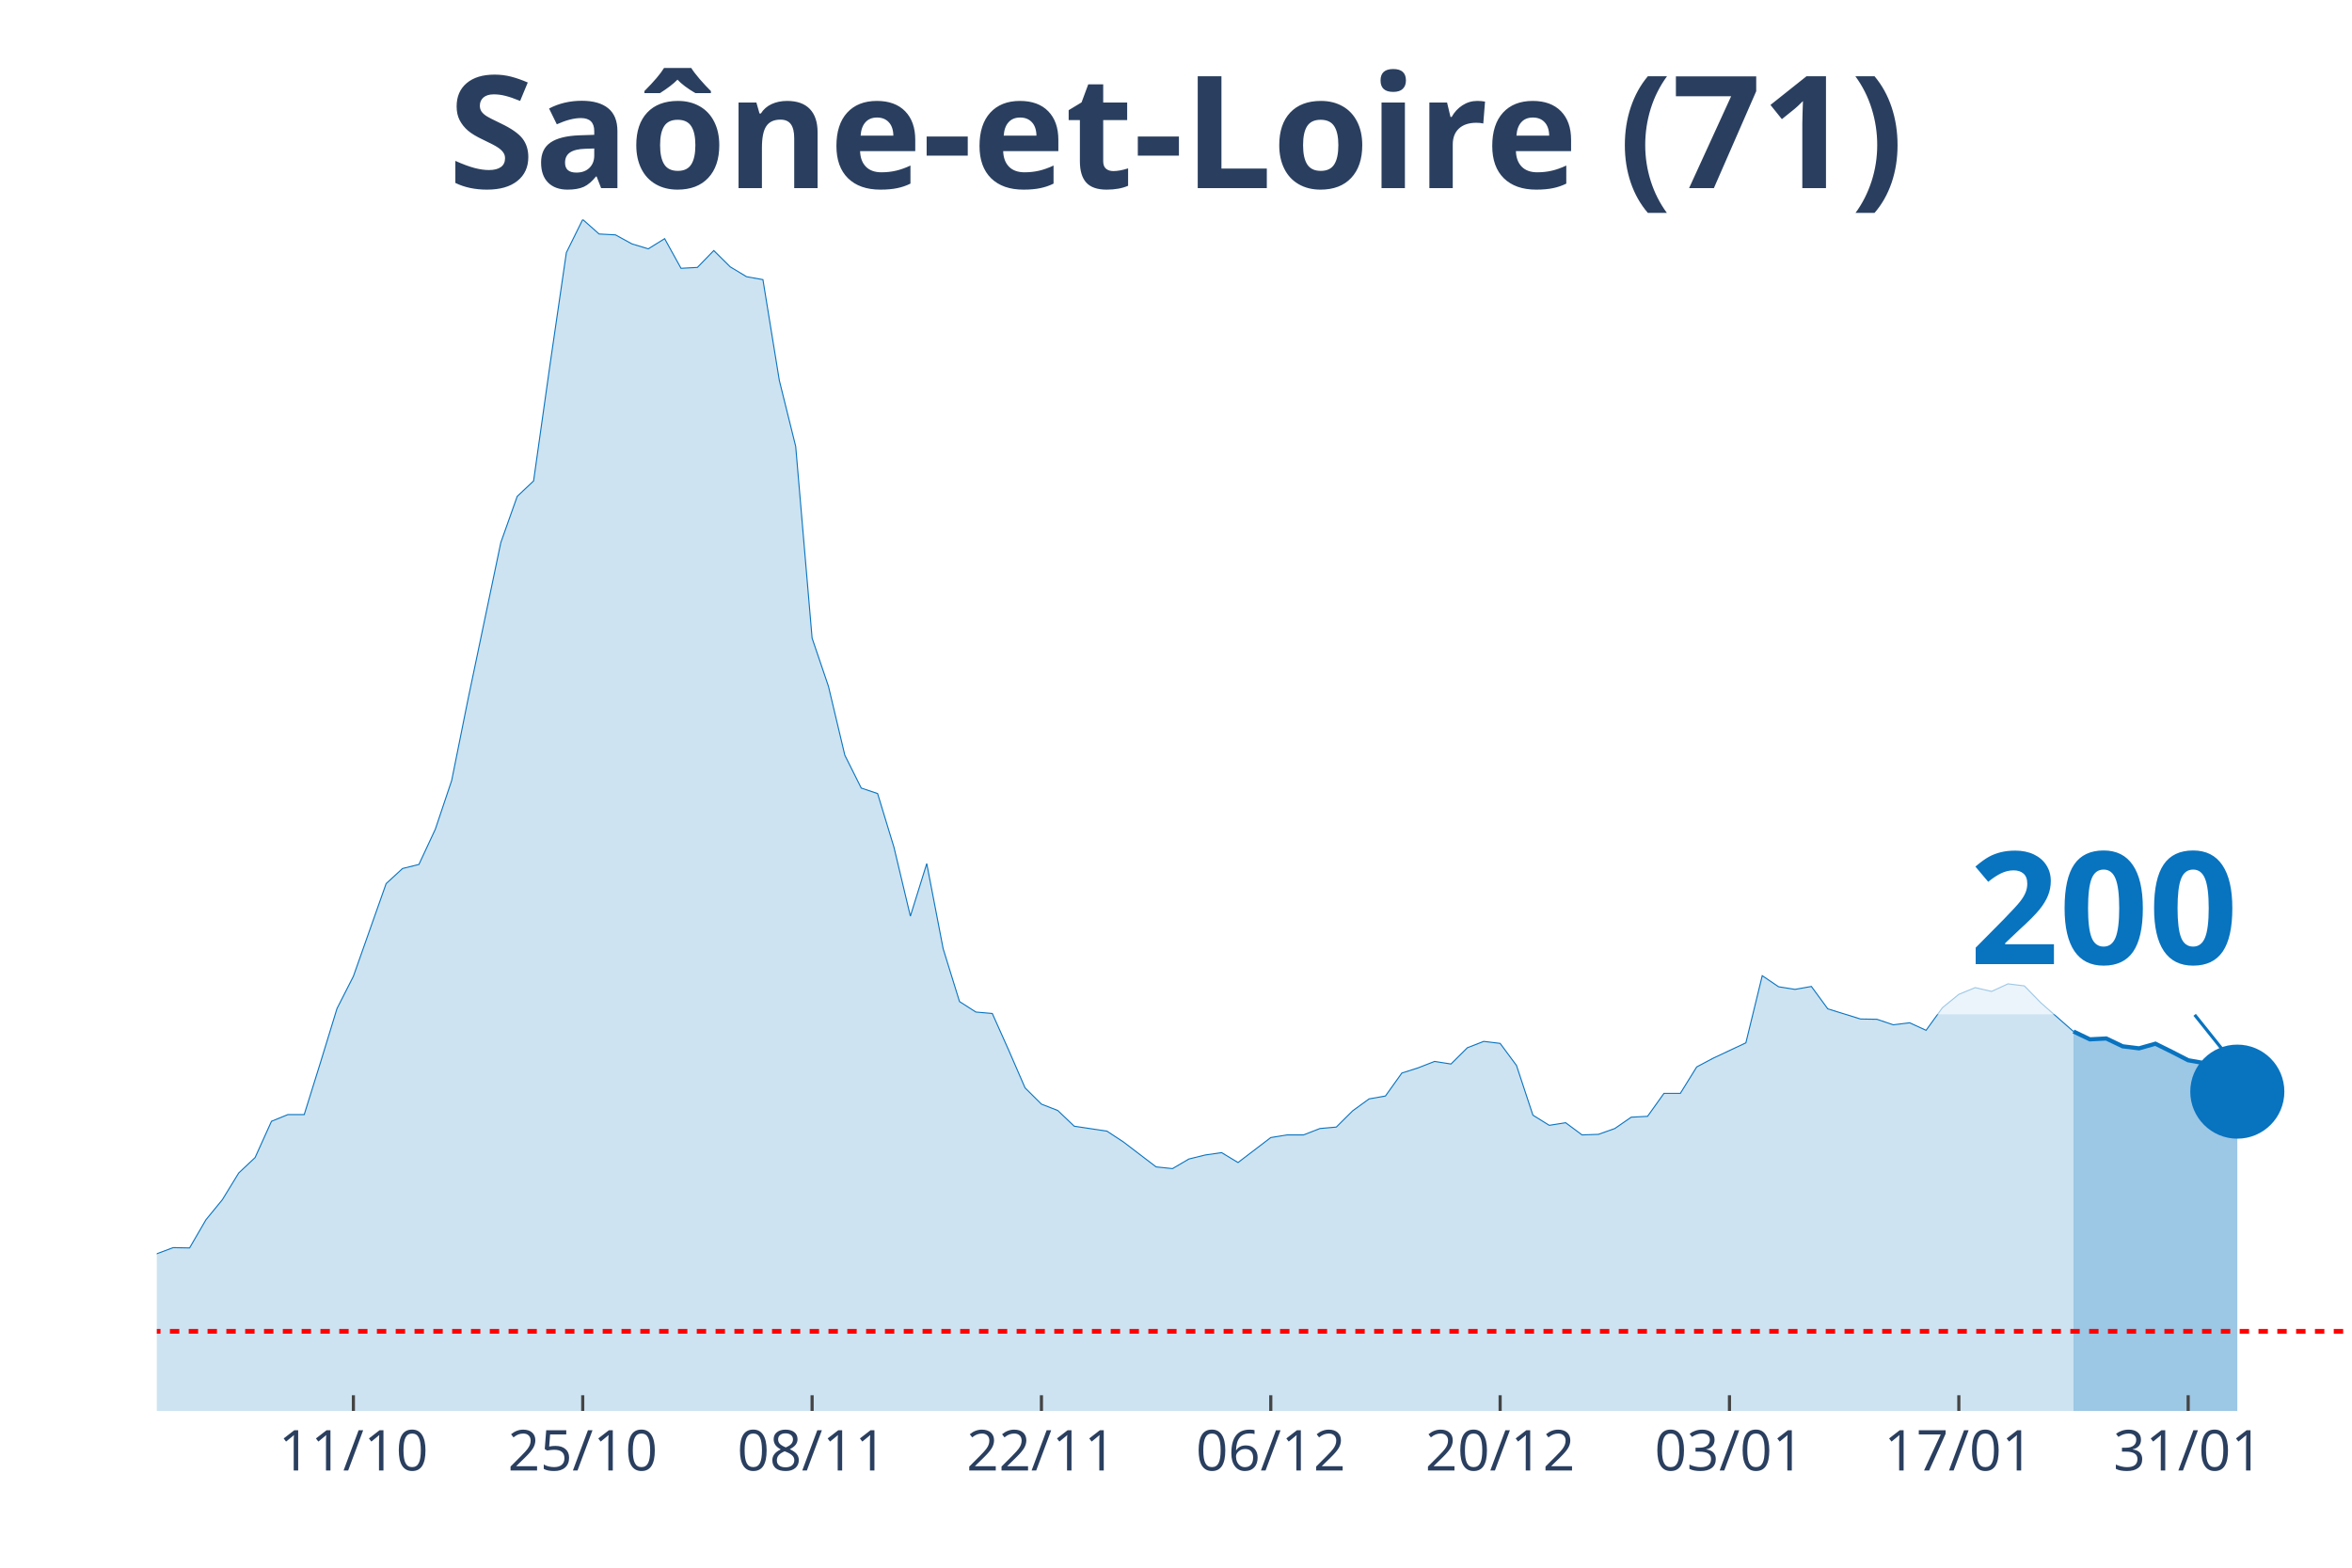
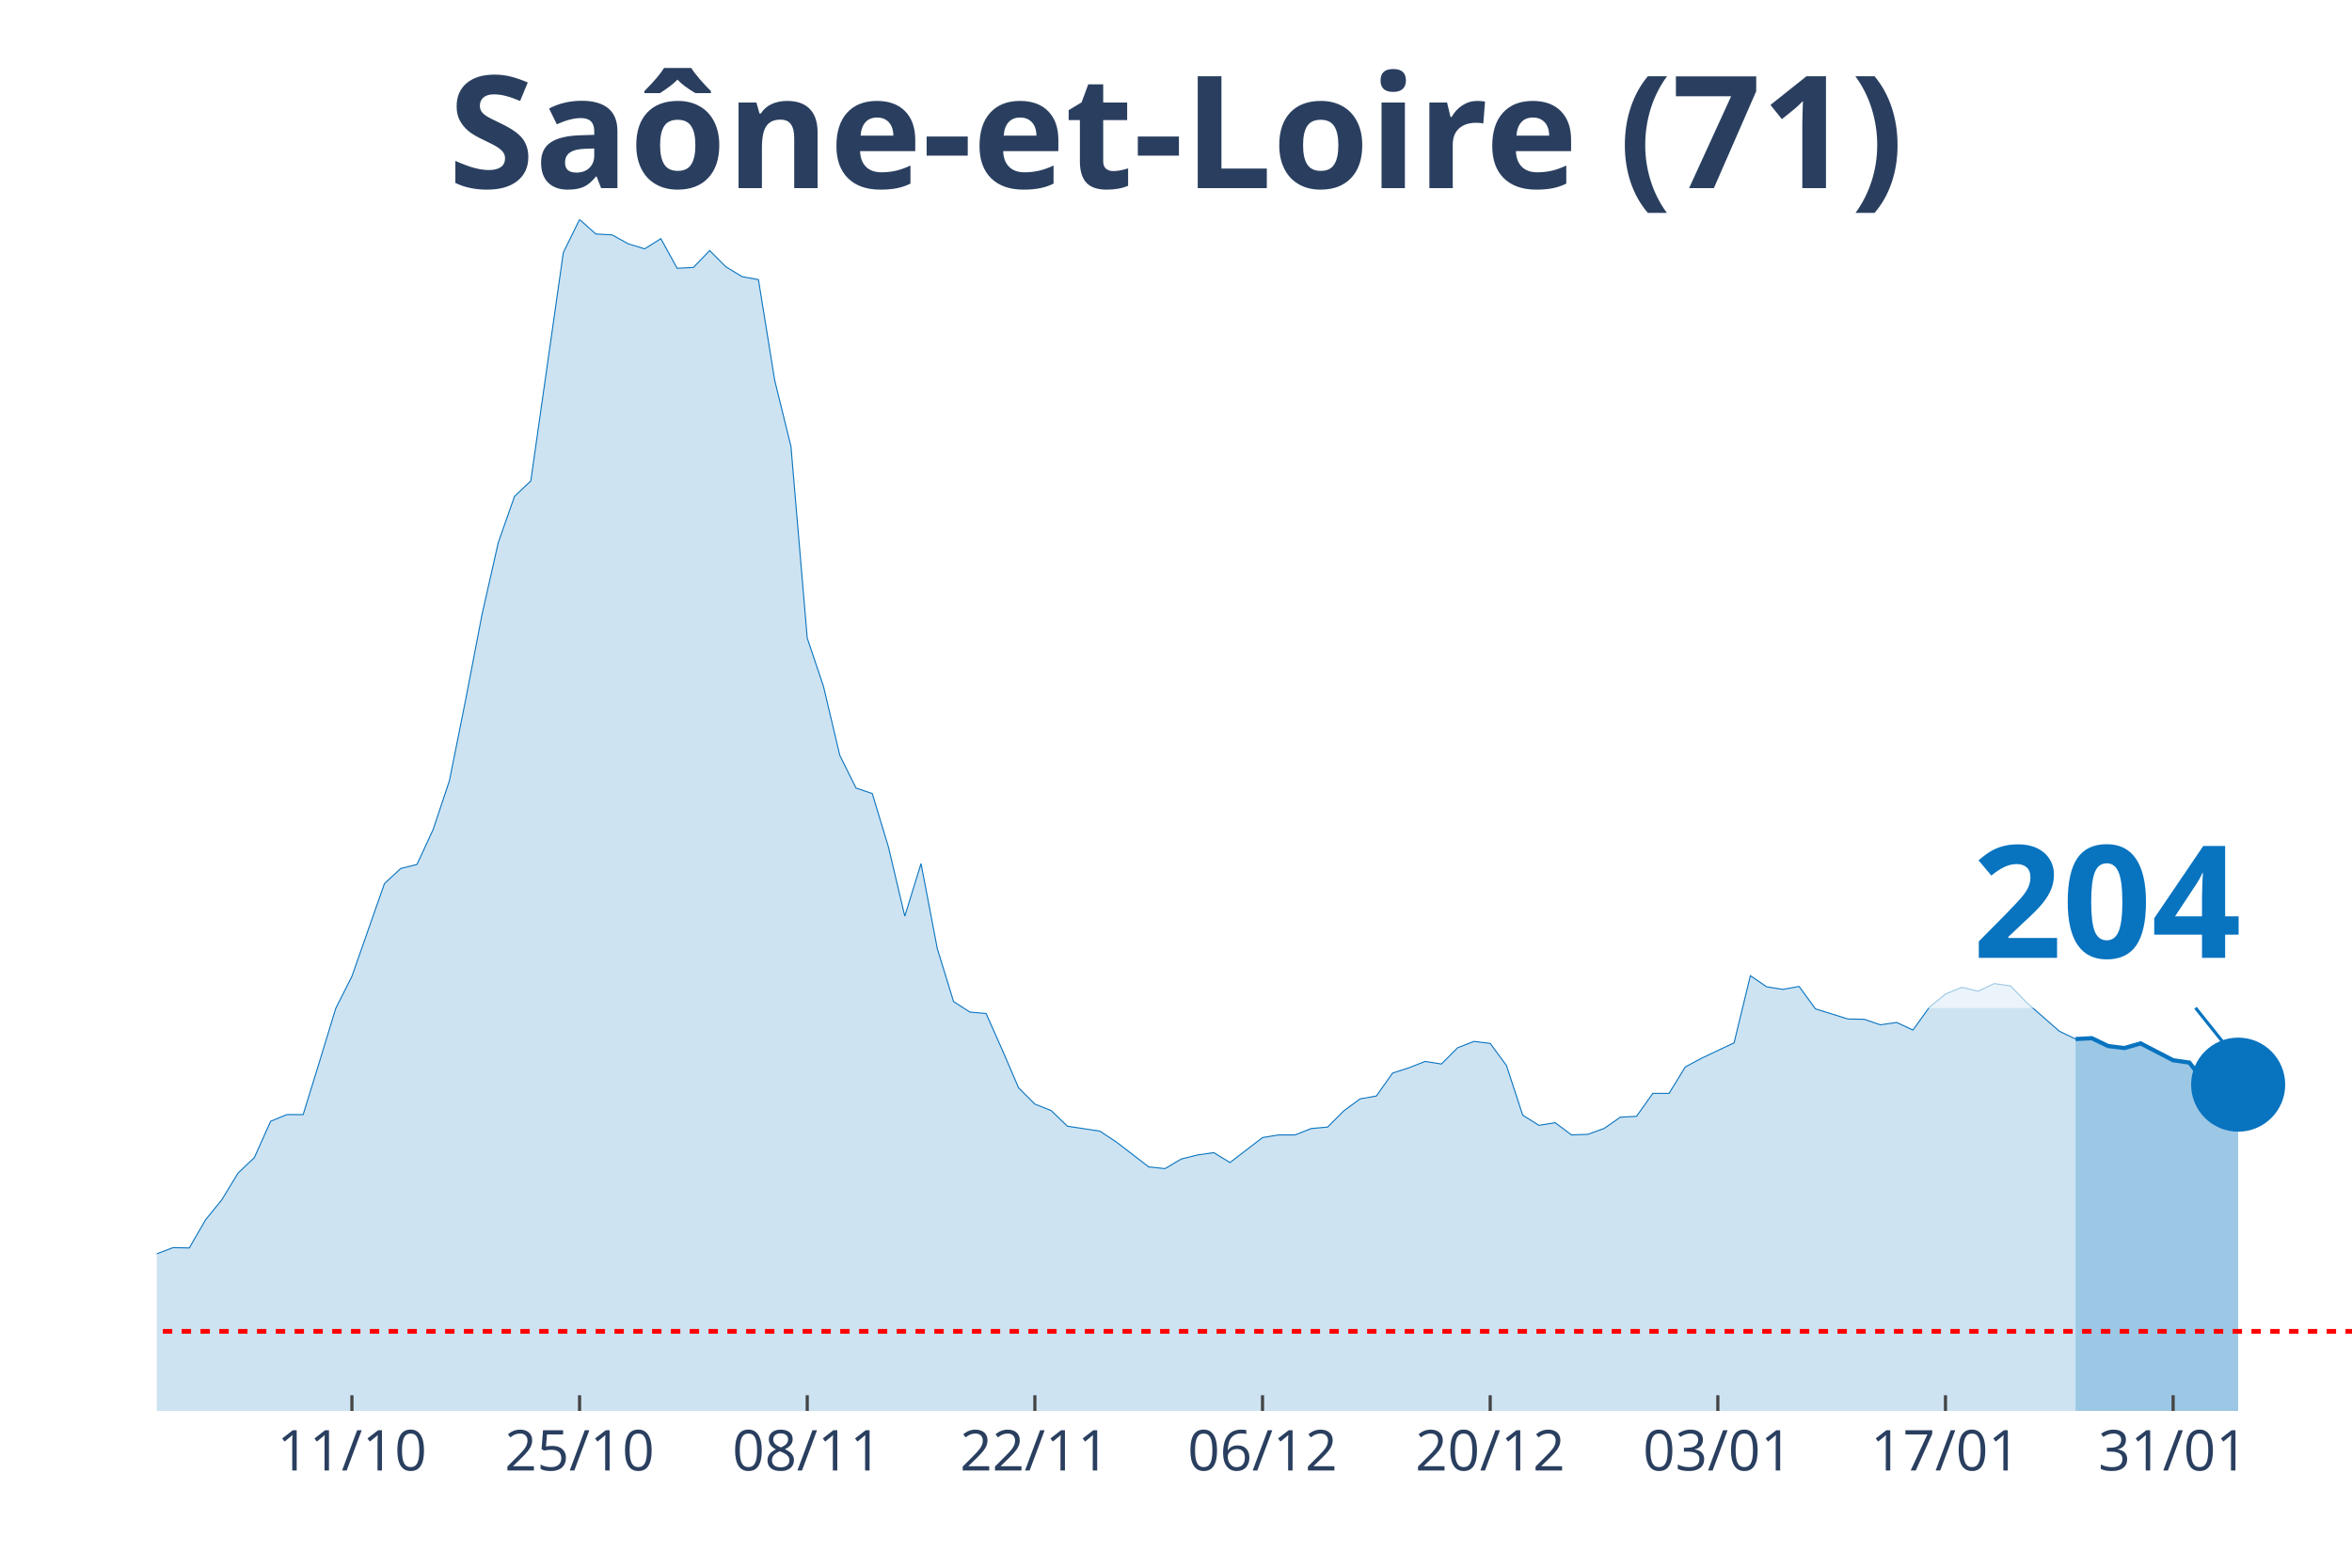
<svg xmlns="http://www.w3.org/2000/svg" class="main-svg" width="1125" height="750" style="" viewBox="0 0 750 500">
  <rect x="0" y="0" width="750" height="500" style="fill: rgb(0, 0, 0); fill-opacity: 0;" />
-   <defs id="defs-61872e">
+   <defs id="defs-50242d">
    <g class="clips">
-       <clipPath id="clip61872exyplot" class="plotclip">
+       <clipPath id="clip50242dxyplot" class="plotclip">
        <rect width="700" height="380" />
      </clipPath>
-       <clipPath class="axesclip" id="clip61872ex">
+       <clipPath class="axesclip" id="clip50242dx">
        <rect x="50" y="0" width="700" height="500" />
      </clipPath>
-       <clipPath class="axesclip" id="clip61872ey">
+       <clipPath class="axesclip" id="clip50242dy">
        <rect x="0" y="70" width="750" height="380" />
      </clipPath>
-       <clipPath class="axesclip" id="clip61872exy">
+       <clipPath class="axesclip" id="clip50242dxy">
        <rect x="50" y="70" width="700" height="380" />
      </clipPath>
    </g>
    <g class="gradients" />
  </defs>
  <g class="bglayer">
    <rect class="bg" x="50" y="70" width="700" height="380" style="fill: rgb(0, 0, 0); fill-opacity: 0; stroke-width: 0;" />
  </g>
  <g class="layer-below">
    <g class="imagelayer" />
    <g class="shapelayer" />
  </g>
  <g class="cartesianlayer">
    <g class="subplot xy">
      <g class="layer-subplot">
        <g class="shapelayer" />
        <g class="imagelayer" />
      </g>
      <g class="gridlayer">
        <g class="x">
-           <path class="xgrid crisp" transform="translate(112.69,0)" d="M0,70v380" style="stroke: rgb(255, 255, 255); stroke-opacity: 1; stroke-width: 1px;" />
-           <path class="xgrid crisp" transform="translate(185.82,0)" d="M0,70v380" style="stroke: rgb(255, 255, 255); stroke-opacity: 1; stroke-width: 1px;" />
-           <path class="xgrid crisp" transform="translate(258.96,0)" d="M0,70v380" style="stroke: rgb(255, 255, 255); stroke-opacity: 1; stroke-width: 1px;" />
-           <path class="xgrid crisp" transform="translate(332.09,0)" d="M0,70v380" style="stroke: rgb(255, 255, 255); stroke-opacity: 1; stroke-width: 1px;" />
-           <path class="xgrid crisp" transform="translate(405.22,0)" d="M0,70v380" style="stroke: rgb(255, 255, 255); stroke-opacity: 1; stroke-width: 1px;" />
-           <path class="xgrid crisp" transform="translate(478.36,0)" d="M0,70v380" style="stroke: rgb(255, 255, 255); stroke-opacity: 1; stroke-width: 1px;" />
-           <path class="xgrid crisp" transform="translate(551.49,0)" d="M0,70v380" style="stroke: rgb(255, 255, 255); stroke-opacity: 1; stroke-width: 1px;" />
-           <path class="xgrid crisp" transform="translate(624.63,0)" d="M0,70v380" style="stroke: rgb(255, 255, 255); stroke-opacity: 1; stroke-width: 1px;" />
-           <path class="xgrid crisp" transform="translate(697.76,0)" d="M0,70v380" style="stroke: rgb(255, 255, 255); stroke-opacity: 1; stroke-width: 1px;" />
+           <path class="xgrid crisp" transform="translate(112.22,0)" d="M0,70v380" style="stroke: rgb(255, 255, 255); stroke-opacity: 1; stroke-width: 1px;" />
+           <path class="xgrid crisp" transform="translate(184.81,0)" d="M0,70v380" style="stroke: rgb(255, 255, 255); stroke-opacity: 1; stroke-width: 1px;" />
+           <path class="xgrid crisp" transform="translate(257.41,0)" d="M0,70v380" style="stroke: rgb(255, 255, 255); stroke-opacity: 1; stroke-width: 1px;" />
+           <path class="xgrid crisp" transform="translate(330,0)" d="M0,70v380" style="stroke: rgb(255, 255, 255); stroke-opacity: 1; stroke-width: 1px;" />
+           <path class="xgrid crisp" transform="translate(402.59,0)" d="M0,70v380" style="stroke: rgb(255, 255, 255); stroke-opacity: 1; stroke-width: 1px;" />
+           <path class="xgrid crisp" transform="translate(475.19,0)" d="M0,70v380" style="stroke: rgb(255, 255, 255); stroke-opacity: 1; stroke-width: 1px;" />
+           <path class="xgrid crisp" transform="translate(547.78,0)" d="M0,70v380" style="stroke: rgb(255, 255, 255); stroke-opacity: 1; stroke-width: 1px;" />
+           <path class="xgrid crisp" transform="translate(620.37,0)" d="M0,70v380" style="stroke: rgb(255, 255, 255); stroke-opacity: 1; stroke-width: 1px;" />
+           <path class="xgrid crisp" transform="translate(692.96,0)" d="M0,70v380" style="stroke: rgb(255, 255, 255); stroke-opacity: 1; stroke-width: 1px;" />
        </g>
        <g class="y" />
      </g>
      <g class="zerolinelayer" />
      <path class="xlines-below" />
      <path class="ylines-below" />
      <g class="overlines-below" />
      <g class="xaxislayer-below" />
      <g class="yaxislayer-below" />
      <g class="overaxes-below" />
-       <g class="plot" transform="translate(50, 70)" clip-path="url('#clip61872exyplot')">
+       <g class="plot" transform="translate(50, 70)" clip-path="url('#clip50242dxyplot')">
        <g class="scatterlayer mlayer">
-           <g class="trace scatter trace4c0687" style="stroke-miterlimit: 2;">
+           <g class="trace scatter trace61da41" style="stroke-miterlimit: 2;">
            <g class="fills">
              <g>
-                 <path class="js-fill" d="M611.19,380L-710.45,380L-710.45,375L-621.64,378.89L-616.42,378.98L-355.22,379.26L-350,378.7L-245.52,376.11L-240.3,374.72L-214.18,371.85L-208.96,371.75L-167.16,368.79L-161.94,367.31L-130.6,356.37L-125.37,356L-104.48,353.87L-99.25,353.5L-94.03,350.81L-88.81,350.35L-83.58,348.4L-78.36,344.7L-67.91,346.92L-62.69,346.92L-57.46,347.75L-52.24,345.44L-41.79,347.29L-36.57,345.9L-26.12,344.7L-20.9,344.7L-15.67,344.97L-10.45,341.18L-5.22,336.91L0,329.87L5.22,327.92L10.45,328.02L15.67,319.03L20.9,312.64L26.12,304.11L31.34,299.2L36.57,287.62L41.79,285.49L47.01,285.49L52.24,268.71L57.46,251.67L62.69,241.38L73.13,211.82L78.36,207L83.58,205.71L88.81,194.49L94.03,178.93L99.25,152.98L109.7,103.04L114.93,88.31L120.15,83.39L125.37,46.42L130.6,10.56L135.82,0L141.04,4.63L146.27,4.91L151.49,7.78L156.72,9.36L161.94,6.12L167.16,15.57L172.39,15.29L177.61,9.91L182.84,15.1L188.06,18.25L193.28,19.18L198.51,51.33L203.73,72.37L208.96,133.52L214.18,148.91L219.4,170.87L224.63,181.34L229.85,183.1L235.07,200.24L240.3,222.2L245.52,205.43L250.75,232.58L255.97,249.44L261.19,252.78L266.42,253.24L271.64,264.92L276.87,276.96L282.09,282.15L287.31,284.19L292.54,289.19L302.99,290.77L308.21,294.2L318.66,302.17L323.88,302.72L329.1,299.66L334.33,298.37L339.55,297.62L344.78,300.78L355.22,292.81L360.45,291.97L365.67,291.97L370.9,289.93L376.12,289.47L381.34,284.28L386.57,280.48L391.79,279.56L397.01,272.24L402.24,270.57L407.46,268.53L412.69,269.36L417.91,264.17L423.13,262.14L428.36,262.78L433.58,269.83L438.81,285.67L444.03,288.91L449.25,288.08L454.48,291.97L459.7,291.79L464.93,289.93L470.15,286.32L475.37,286.04L480.6,278.72L485.82,278.72L491.04,270.29L496.27,267.51L506.72,262.6L511.94,241.19L517.16,244.72L522.39,245.55L527.61,244.62L532.84,251.76L543.28,255L548.51,255.09L553.73,256.85L558.96,256.21L564.18,258.61L569.4,251.39L574.63,247.13L579.85,244.99L585.07,246.2L590.3,243.79L595.52,244.44L600.75,249.81L611.19,258.99" style="fill: rgb(8, 115, 191); fill-opacity: 0.2; stroke-width: 0;" />
+                 <path class="js-fill" d="M611.85,380L-705.19,380L-705.19,375L-617.04,378.89L-611.85,378.98L-352.59,379.26L-347.41,378.7L-243.7,376.11L-238.52,374.72L-212.59,371.85L-207.41,371.75L-165.93,368.79L-160.74,367.31L-129.63,356.37L-124.44,356L-103.7,353.87L-98.52,353.5L-93.33,350.81L-88.15,350.35L-82.96,348.4L-77.78,344.7L-67.41,346.92L-62.22,346.92L-57.04,347.75L-51.85,345.44L-41.48,347.29L-36.3,345.9L-25.93,344.7L-20.74,344.7L-15.56,344.97L-10.37,341.18L-5.19,336.91L0,329.87L5.19,327.92L10.37,328.02L15.56,319.03L20.74,312.64L25.93,304.11L31.11,299.2L36.3,287.62L41.48,285.49L46.67,285.49L51.85,268.71L57.04,251.67L62.22,241.38L72.59,211.82L77.78,207L82.96,205.71L88.15,194.49L93.33,178.93L98.52,152.98L103.7,126.02L108.89,103.04L114.07,88.31L119.26,83.39L129.63,10.56L134.81,0L140,4.63L145.19,4.91L150.37,7.78L155.56,9.36L160.74,6.12L165.93,15.57L171.11,15.29L176.3,9.91L181.48,15.1L186.67,18.25L191.85,19.18L197.04,51.33L202.22,72.37L207.41,133.52L212.59,148.91L217.78,170.87L222.96,181.34L228.15,183.1L233.33,200.24L238.52,222.2L243.7,205.43L248.89,232.58L254.07,249.44L259.26,252.78L264.44,253.24L269.63,264.92L274.81,276.96L280,282.15L285.19,284.19L290.37,289.19L300.74,290.77L305.93,294.2L316.3,302.17L321.48,302.72L326.67,299.66L331.85,298.37L337.04,297.62L342.22,300.78L352.59,292.81L357.78,291.97L362.96,291.97L368.15,289.93L373.33,289.47L378.52,284.28L383.7,280.48L388.89,279.56L394.07,272.24L399.26,270.57L404.44,268.53L409.63,269.36L414.81,264.17L420,262.14L425.19,262.78L430.37,269.83L435.56,285.67L440.74,288.91L445.93,288.08L451.11,291.97L456.3,291.79L461.48,289.93L466.67,286.32L471.85,286.04L477.04,278.72L482.22,278.72L487.41,270.29L492.59,267.51L502.96,262.6L508.15,241.19L513.33,244.72L518.52,245.55L523.7,244.62L528.89,251.76L539.26,255L544.44,255.09L549.63,256.85L554.81,256.11L560,258.52L565.19,251.29L570.37,247.03L575.56,244.9L580.74,246.11L585.93,243.7L591.11,244.44L596.3,249.81L606.67,258.89L611.85,261.39" style="fill: rgb(8, 115, 191); fill-opacity: 0.2; stroke-width: 0;" />
              </g>
            </g>
            <g class="errorbars" />
            <g class="lines">
-               <path class="js-line" d="M-710.45,375L-621.64,378.89L-616.42,378.98L-355.22,379.26L-350,378.7L-245.52,376.11L-240.3,374.72L-214.18,371.85L-208.96,371.75L-167.16,368.79L-161.94,367.31L-130.6,356.37L-125.37,356L-104.48,353.87L-99.25,353.5L-94.03,350.81L-88.81,350.35L-83.58,348.4L-78.36,344.7L-67.91,346.92L-62.69,346.92L-57.46,347.75L-52.24,345.44L-41.79,347.29L-36.57,345.9L-26.12,344.7L-20.9,344.7L-15.67,344.97L-10.45,341.18L-5.22,336.91L0,329.87L5.22,327.92L10.45,328.02L15.67,319.03L20.9,312.64L26.12,304.11L31.34,299.2L36.57,287.62L41.79,285.49L47.01,285.49L52.24,268.71L57.46,251.67L62.69,241.38L73.13,211.82L78.36,207L83.58,205.71L88.81,194.49L94.03,178.93L99.25,152.98L109.7,103.04L114.93,88.31L120.15,83.39L125.37,46.42L130.6,10.56L135.82,0L141.04,4.63L146.27,4.91L151.49,7.78L156.72,9.36L161.94,6.12L167.16,15.57L172.39,15.29L177.61,9.91L182.84,15.1L188.06,18.25L193.28,19.18L198.51,51.33L203.73,72.37L208.96,133.52L214.18,148.91L219.4,170.87L224.63,181.34L229.85,183.1L235.07,200.24L240.3,222.2L245.52,205.43L250.75,232.58L255.97,249.44L261.19,252.78L266.42,253.24L271.64,264.92L276.87,276.96L282.09,282.15L287.31,284.19L292.54,289.19L302.99,290.77L308.21,294.2L318.66,302.17L323.88,302.72L329.1,299.66L334.33,298.37L339.55,297.62L344.78,300.78L355.22,292.81L360.45,291.97L365.67,291.97L370.9,289.93L376.12,289.47L381.34,284.28L386.57,280.48L391.79,279.56L397.01,272.24L402.24,270.57L407.46,268.53L412.69,269.36L417.91,264.17L423.13,262.14L428.36,262.78L433.58,269.83L438.81,285.67L444.03,288.91L449.25,288.08L454.48,291.97L459.7,291.79L464.93,289.93L470.15,286.32L475.37,286.04L480.6,278.72L485.82,278.72L491.04,270.29L496.27,267.51L506.72,262.6L511.94,241.19L517.16,244.72L522.39,245.55L527.61,244.62L532.84,251.76L543.28,255L548.51,255.09L553.73,256.85L558.96,256.21L564.18,258.61L569.4,251.39L574.63,247.13L579.85,244.99L585.07,246.2L590.3,243.79L595.52,244.44L600.75,249.81L611.19,258.99" style="vector-effect: non-scaling-stroke; fill: none; stroke: rgb(8, 115, 191); stroke-opacity: 1; stroke-width: 0.5px; opacity: 1;" />
+               <path class="js-line" d="M-705.19,375L-617.04,378.89L-611.85,378.98L-352.59,379.26L-347.41,378.7L-243.7,376.11L-238.52,374.72L-212.59,371.85L-207.41,371.75L-165.93,368.79L-160.74,367.31L-129.63,356.37L-124.44,356L-103.7,353.87L-98.52,353.5L-93.33,350.81L-88.15,350.35L-82.96,348.4L-77.78,344.7L-67.41,346.92L-62.22,346.92L-57.04,347.75L-51.85,345.44L-41.48,347.29L-36.3,345.9L-25.93,344.7L-20.74,344.7L-15.56,344.97L-10.37,341.18L-5.19,336.91L0,329.87L5.19,327.92L10.37,328.02L15.56,319.03L20.74,312.64L25.93,304.11L31.11,299.2L36.3,287.62L41.48,285.49L46.67,285.49L51.85,268.71L57.04,251.67L62.22,241.38L72.59,211.82L77.78,207L82.96,205.71L88.15,194.49L93.33,178.93L98.52,152.98L103.7,126.02L108.89,103.04L114.07,88.31L119.26,83.39L129.63,10.56L134.81,0L140,4.63L145.19,4.91L150.37,7.78L155.56,9.36L160.74,6.12L165.93,15.57L171.11,15.29L176.3,9.91L181.48,15.1L186.67,18.25L191.85,19.18L197.04,51.33L202.22,72.37L207.41,133.52L212.59,148.91L217.78,170.87L222.96,181.34L228.15,183.1L233.33,200.24L238.52,222.2L243.7,205.43L248.89,232.58L254.07,249.44L259.26,252.78L264.44,253.24L269.63,264.92L274.81,276.96L280,282.15L285.19,284.19L290.37,289.19L300.74,290.77L305.93,294.2L316.3,302.17L321.48,302.72L326.67,299.66L331.85,298.37L337.04,297.62L342.22,300.78L352.59,292.81L357.78,291.97L362.96,291.97L368.15,289.93L373.33,289.47L378.52,284.28L383.7,280.48L388.89,279.56L394.07,272.24L399.26,270.57L404.44,268.53L409.63,269.36L414.81,264.17L420,262.14L425.19,262.78L430.37,269.83L435.56,285.67L440.74,288.91L445.93,288.08L451.11,291.97L456.3,291.79L461.48,289.93L466.67,286.32L471.85,286.04L477.04,278.72L482.22,278.72L487.41,270.29L492.59,267.51L502.96,262.6L508.15,241.19L513.33,244.72L518.52,245.55L523.7,244.62L528.89,251.76L539.26,255L544.44,255.09L549.63,256.85L554.81,256.11L560,258.52L565.19,251.29L570.37,247.03L575.56,244.9L580.74,246.11L585.93,243.7L591.11,244.44L596.3,249.81L606.67,258.89L611.85,261.39" style="vector-effect: non-scaling-stroke; fill: none; stroke: rgb(8, 115, 191); stroke-opacity: 1; stroke-width: 0.5px; opacity: 1;" />
            </g>
            <g class="points" />
            <g class="text" />
          </g>
-           <g class="trace scatter trace17196b" style="stroke-miterlimit: 2;">
+           <g class="trace scatter trace8dbfc6" style="stroke-miterlimit: 2;">
            <g class="fills">
              <g>
-                 <path class="js-fill" d="M663.43,380L611.19,380L611.19,258.99L616.42,261.49L621.64,261.21L626.87,263.71L632.09,264.36L637.31,262.88L642.54,265.47L647.76,268.16L652.99,269.09L658.21,277.15L663.43,278.17" style="fill: rgb(8, 115, 191); fill-opacity: 0.4; stroke-width: 0;" />
+                 <path class="js-fill" d="M663.7,380L611.85,380L611.85,261.39L617.04,261.12L622.22,263.62L627.41,264.27L632.59,262.78L642.96,268.16L648.15,268.9L653.33,275.66L658.52,276.13L663.7,275.94" style="fill: rgb(8, 115, 191); fill-opacity: 0.4; stroke-width: 0;" />
              </g>
            </g>
            <g class="errorbars" />
            <g class="lines">
-               <path class="js-line" d="M611.19,258.99L616.42,261.49L621.64,261.21L626.87,263.71L632.09,264.36L637.31,262.88L642.54,265.47L647.76,268.16L652.99,269.09L658.21,277.15L663.43,278.17" style="vector-effect: non-scaling-stroke; fill: none; stroke: rgb(8, 115, 191); stroke-opacity: 1; stroke-width: 2px; opacity: 1;" />
+               <path class="js-line" d="M611.85,261.39L617.04,261.12L622.22,263.62L627.41,264.27L632.59,262.78L642.96,268.16L648.15,268.9L653.33,275.66L658.52,276.13L663.7,275.94" style="vector-effect: non-scaling-stroke; fill: none; stroke: rgb(8, 115, 191); stroke-opacity: 1; stroke-width: 2px; opacity: 1;" />
            </g>
            <g class="points" />
            <g class="text" />
          </g>
-           <g class="trace scatter traced58a5e" style="stroke-miterlimit: 2; opacity: 1;">
+           <g class="trace scatter trace20df08" style="stroke-miterlimit: 2; opacity: 1;">
            <g class="fills" />
            <g class="errorbars" />
            <g class="lines" />
            <g class="points">
-               <path class="point" transform="translate(663.43,278.17)" d="M15,0A15,15 0 1,1 0,-15A15,15 0 0,1 15,0Z" style="opacity: 1; stroke-width: 0px; fill: rgb(8, 115, 191); fill-opacity: 1;" />
+               <path class="point" transform="translate(663.7,275.94)" d="M15,0A15,15 0 1,1 0,-15A15,15 0 0,1 15,0Z" style="opacity: 1; stroke-width: 0px; fill: rgb(8, 115, 191); fill-opacity: 1;" />
            </g>
            <g class="text" />
          </g>
        </g>
      </g>
      <g class="overplot" />
      <path class="xlines-above crisp" style="fill: none; stroke-width: 1px; stroke: rgb(0, 0, 0); stroke-opacity: 0;" d="" />
      <path class="ylines-above crisp" style="fill: none;" d="M0,0" />
      <g class="overlines-above" />
      <g class="xaxislayer-above">
-         <path class="xtick ticks crisp" d="M0,450v-5" transform="translate(112.69,0)" style="stroke: rgb(68, 68, 68); stroke-opacity: 1; stroke-width: 1px;" />
-         <path class="xtick ticks crisp" d="M0,450v-5" transform="translate(185.82,0)" style="stroke: rgb(68, 68, 68); stroke-opacity: 1; stroke-width: 1px;" />
-         <path class="xtick ticks crisp" d="M0,450v-5" transform="translate(258.96,0)" style="stroke: rgb(68, 68, 68); stroke-opacity: 1; stroke-width: 1px;" />
-         <path class="xtick ticks crisp" d="M0,450v-5" transform="translate(332.09,0)" style="stroke: rgb(68, 68, 68); stroke-opacity: 1; stroke-width: 1px;" />
-         <path class="xtick ticks crisp" d="M0,450v-5" transform="translate(405.22,0)" style="stroke: rgb(68, 68, 68); stroke-opacity: 1; stroke-width: 1px;" />
-         <path class="xtick ticks crisp" d="M0,450v-5" transform="translate(478.36,0)" style="stroke: rgb(68, 68, 68); stroke-opacity: 1; stroke-width: 1px;" />
-         <path class="xtick ticks crisp" d="M0,450v-5" transform="translate(551.49,0)" style="stroke: rgb(68, 68, 68); stroke-opacity: 1; stroke-width: 1px;" />
-         <path class="xtick ticks crisp" d="M0,450v-5" transform="translate(624.63,0)" style="stroke: rgb(68, 68, 68); stroke-opacity: 1; stroke-width: 1px;" />
-         <path class="xtick ticks crisp" d="M0,450v-5" transform="translate(697.76,0)" style="stroke: rgb(68, 68, 68); stroke-opacity: 1; stroke-width: 1px;" />
+         <path class="xtick ticks crisp" d="M0,450v-5" transform="translate(112.22,0)" style="stroke: rgb(68, 68, 68); stroke-opacity: 1; stroke-width: 1px;" />
+         <path class="xtick ticks crisp" d="M0,450v-5" transform="translate(184.81,0)" style="stroke: rgb(68, 68, 68); stroke-opacity: 1; stroke-width: 1px;" />
+         <path class="xtick ticks crisp" d="M0,450v-5" transform="translate(257.41,0)" style="stroke: rgb(68, 68, 68); stroke-opacity: 1; stroke-width: 1px;" />
+         <path class="xtick ticks crisp" d="M0,450v-5" transform="translate(330,0)" style="stroke: rgb(68, 68, 68); stroke-opacity: 1; stroke-width: 1px;" />
+         <path class="xtick ticks crisp" d="M0,450v-5" transform="translate(402.59,0)" style="stroke: rgb(68, 68, 68); stroke-opacity: 1; stroke-width: 1px;" />
+         <path class="xtick ticks crisp" d="M0,450v-5" transform="translate(475.19,0)" style="stroke: rgb(68, 68, 68); stroke-opacity: 1; stroke-width: 1px;" />
+         <path class="xtick ticks crisp" d="M0,450v-5" transform="translate(547.78,0)" style="stroke: rgb(68, 68, 68); stroke-opacity: 1; stroke-width: 1px;" />
+         <path class="xtick ticks crisp" d="M0,450v-5" transform="translate(620.37,0)" style="stroke: rgb(68, 68, 68); stroke-opacity: 1; stroke-width: 1px;" />
+         <path class="xtick ticks crisp" d="M0,450v-5" transform="translate(692.96,0)" style="stroke: rgb(68, 68, 68); stroke-opacity: 1; stroke-width: 1px;" />
        <g class="xtick">
-           <text text-anchor="middle" x="0" y="469" transform="translate(112.69,0)" style="font-family: 'Open Sans', verdana, arial, sans-serif; font-size: 18px; fill: rgb(42, 63, 95); fill-opacity: 1; white-space: pre;">11/10</text>
+           <text text-anchor="middle" x="0" y="469" transform="translate(112.22,0)" style="font-family: 'Open Sans', verdana, arial, sans-serif; font-size: 18px; fill: rgb(42, 63, 95); fill-opacity: 1; white-space: pre;">11/10</text>
        </g>
        <g class="xtick">
-           <text text-anchor="middle" x="0" y="469" transform="translate(185.82,0)" style="font-family: 'Open Sans', verdana, arial, sans-serif; font-size: 18px; fill: rgb(42, 63, 95); fill-opacity: 1; white-space: pre;">25/10</text>
+           <text text-anchor="middle" x="0" y="469" transform="translate(184.81,0)" style="font-family: 'Open Sans', verdana, arial, sans-serif; font-size: 18px; fill: rgb(42, 63, 95); fill-opacity: 1; white-space: pre;">25/10</text>
        </g>
        <g class="xtick">
-           <text text-anchor="middle" x="0" y="469" transform="translate(258.96,0)" style="font-family: 'Open Sans', verdana, arial, sans-serif; font-size: 18px; fill: rgb(42, 63, 95); fill-opacity: 1; white-space: pre;">08/11</text>
+           <text text-anchor="middle" x="0" y="469" transform="translate(257.41,0)" style="font-family: 'Open Sans', verdana, arial, sans-serif; font-size: 18px; fill: rgb(42, 63, 95); fill-opacity: 1; white-space: pre;">08/11</text>
        </g>
        <g class="xtick">
-           <text text-anchor="middle" x="0" y="469" transform="translate(332.09,0)" style="font-family: 'Open Sans', verdana, arial, sans-serif; font-size: 18px; fill: rgb(42, 63, 95); fill-opacity: 1; white-space: pre;">22/11</text>
+           <text text-anchor="middle" x="0" y="469" transform="translate(330,0)" style="font-family: 'Open Sans', verdana, arial, sans-serif; font-size: 18px; fill: rgb(42, 63, 95); fill-opacity: 1; white-space: pre;">22/11</text>
        </g>
        <g class="xtick">
-           <text text-anchor="middle" x="0" y="469" transform="translate(405.22,0)" style="font-family: 'Open Sans', verdana, arial, sans-serif; font-size: 18px; fill: rgb(42, 63, 95); fill-opacity: 1; white-space: pre;">06/12</text>
+           <text text-anchor="middle" x="0" y="469" transform="translate(402.59,0)" style="font-family: 'Open Sans', verdana, arial, sans-serif; font-size: 18px; fill: rgb(42, 63, 95); fill-opacity: 1; white-space: pre;">06/12</text>
        </g>
        <g class="xtick">
-           <text text-anchor="middle" x="0" y="469" transform="translate(478.36,0)" style="font-family: 'Open Sans', verdana, arial, sans-serif; font-size: 18px; fill: rgb(42, 63, 95); fill-opacity: 1; white-space: pre;">20/12</text>
+           <text text-anchor="middle" x="0" y="469" transform="translate(475.19,0)" style="font-family: 'Open Sans', verdana, arial, sans-serif; font-size: 18px; fill: rgb(42, 63, 95); fill-opacity: 1; white-space: pre;">20/12</text>
        </g>
        <g class="xtick">
-           <text text-anchor="middle" x="0" y="469" transform="translate(551.49,0)" style="font-family: 'Open Sans', verdana, arial, sans-serif; font-size: 18px; fill: rgb(42, 63, 95); fill-opacity: 1; white-space: pre;">03/01</text>
+           <text text-anchor="middle" x="0" y="469" transform="translate(547.78,0)" style="font-family: 'Open Sans', verdana, arial, sans-serif; font-size: 18px; fill: rgb(42, 63, 95); fill-opacity: 1; white-space: pre;">03/01</text>
        </g>
        <g class="xtick">
-           <text text-anchor="middle" x="0" y="469" transform="translate(624.63,0)" style="font-family: 'Open Sans', verdana, arial, sans-serif; font-size: 18px; fill: rgb(42, 63, 95); fill-opacity: 1; white-space: pre;">17/01</text>
+           <text text-anchor="middle" x="0" y="469" transform="translate(620.37,0)" style="font-family: 'Open Sans', verdana, arial, sans-serif; font-size: 18px; fill: rgb(42, 63, 95); fill-opacity: 1; white-space: pre;">17/01</text>
        </g>
        <g class="xtick">
-           <text text-anchor="middle" x="0" y="469" transform="translate(697.76,0)" style="font-family: 'Open Sans', verdana, arial, sans-serif; font-size: 18px; fill: rgb(42, 63, 95); fill-opacity: 1; white-space: pre;">31/01</text>
+           <text text-anchor="middle" x="0" y="469" transform="translate(692.96,0)" style="font-family: 'Open Sans', verdana, arial, sans-serif; font-size: 18px; fill: rgb(42, 63, 95); fill-opacity: 1; white-space: pre;">31/01</text>
        </g>
      </g>
      <g class="yaxislayer-above" />
      <g class="overaxes-above" />
    </g>
  </g>
  <g class="polarlayer" />
  <g class="ternarylayer" />
  <g class="geolayer" />
  <g class="funnelarealayer" />
  <g class="pielayer" />
  <g class="treemaplayer" />
  <g class="sunburstlayer" />
  <g class="glimages" />
-   <defs id="topdefs-61872e">
+   <defs id="topdefs-50242d">
    <g class="clips" />
  </defs>
  <g class="layer-above">
    <g class="imagelayer" />
    <g class="shapelayer">
-       <path data-index="0" fill-rule="evenodd" d="M-2885.82,424.62L932.84,424.62" clip-path="url('#clip61872exy')" style="opacity: 1; stroke: rgb(255, 0, 0); stroke-opacity: 1; fill: rgb(0, 0, 0); fill-opacity: 0; stroke-dasharray: 3px, 3px; stroke-width: 1.5px;" />
+       <path data-index="0" fill-rule="evenodd" d="M-2864.07,424.62L926.3,424.62" clip-path="url('#clip50242dxy')" style="opacity: 1; stroke: rgb(255, 0, 0); stroke-opacity: 1; fill: rgb(0, 0, 0); fill-opacity: 0; stroke-dasharray: 3px, 3px; stroke-width: 1.5px;" />
    </g>
  </g>
  <g class="infolayer">
    <g class="g-gtitle">
      <text class="gtitle" x="375" y="25" text-anchor="middle" dy="0.7em" style="font-family: 'Open Sans', verdana, arial, sans-serif; font-size: 50px; fill: rgb(42, 63, 95); opacity: 1; font-weight: normal; white-space: pre;">
        <tspan style="font-weight:bold">Saône-et-Loire (71)</tspan>
      </text>
    </g>
    <g class="g-xtitle" />
    <g class="annotation" data-index="0" style="opacity: 1;">
-       <g class="annotation-text-g" transform="rotate(0,671.43,288.17)">
-         <g class="cursor-pointer" transform="translate(613, 252)">
+       <g class="annotation-text-g" transform="rotate(0,671.7,285.94)">
+         <g class="cursor-pointer" transform="translate(614, 250)">
          <rect class="bg" x="0.5" y="0.5" width="115" height="71" style="stroke-width: 1px; stroke: rgb(0, 0, 0); stroke-opacity: 0; fill: rgb(255, 255, 255); fill-opacity: 0.6;" />
          <text class="annotation-text" text-anchor="middle" x="57.812" y="55.5" style="font-family: 'Open Sans', verdana, arial, sans-serif; font-size: 50px; fill: rgb(8, 115, 191); fill-opacity: 1; white-space: pre;">
-             <tspan style="font-weight:bold">200 </tspan>
+             <tspan style="font-weight:bold">204 </tspan>
          </text>
        </g>
      </g>
      <g class="annotation-arrow-g" style="opacity: 1;">
-         <path d="M699.83,323.67L711.43,338.17" style="stroke-width: 1px; stroke: rgb(8, 115, 191); stroke-opacity: 1; stroke-dasharray: 0px, 0px, 18.569px, 18.569px;" />
+         <path d="M700.1,321.44L711.7,335.94" style="stroke-width: 1px; stroke: rgb(8, 115, 191); stroke-opacity: 1; stroke-dasharray: 0px, 0px, 18.569px, 18.569px;" />
      </g>
    </g>
  </g>
</svg>
